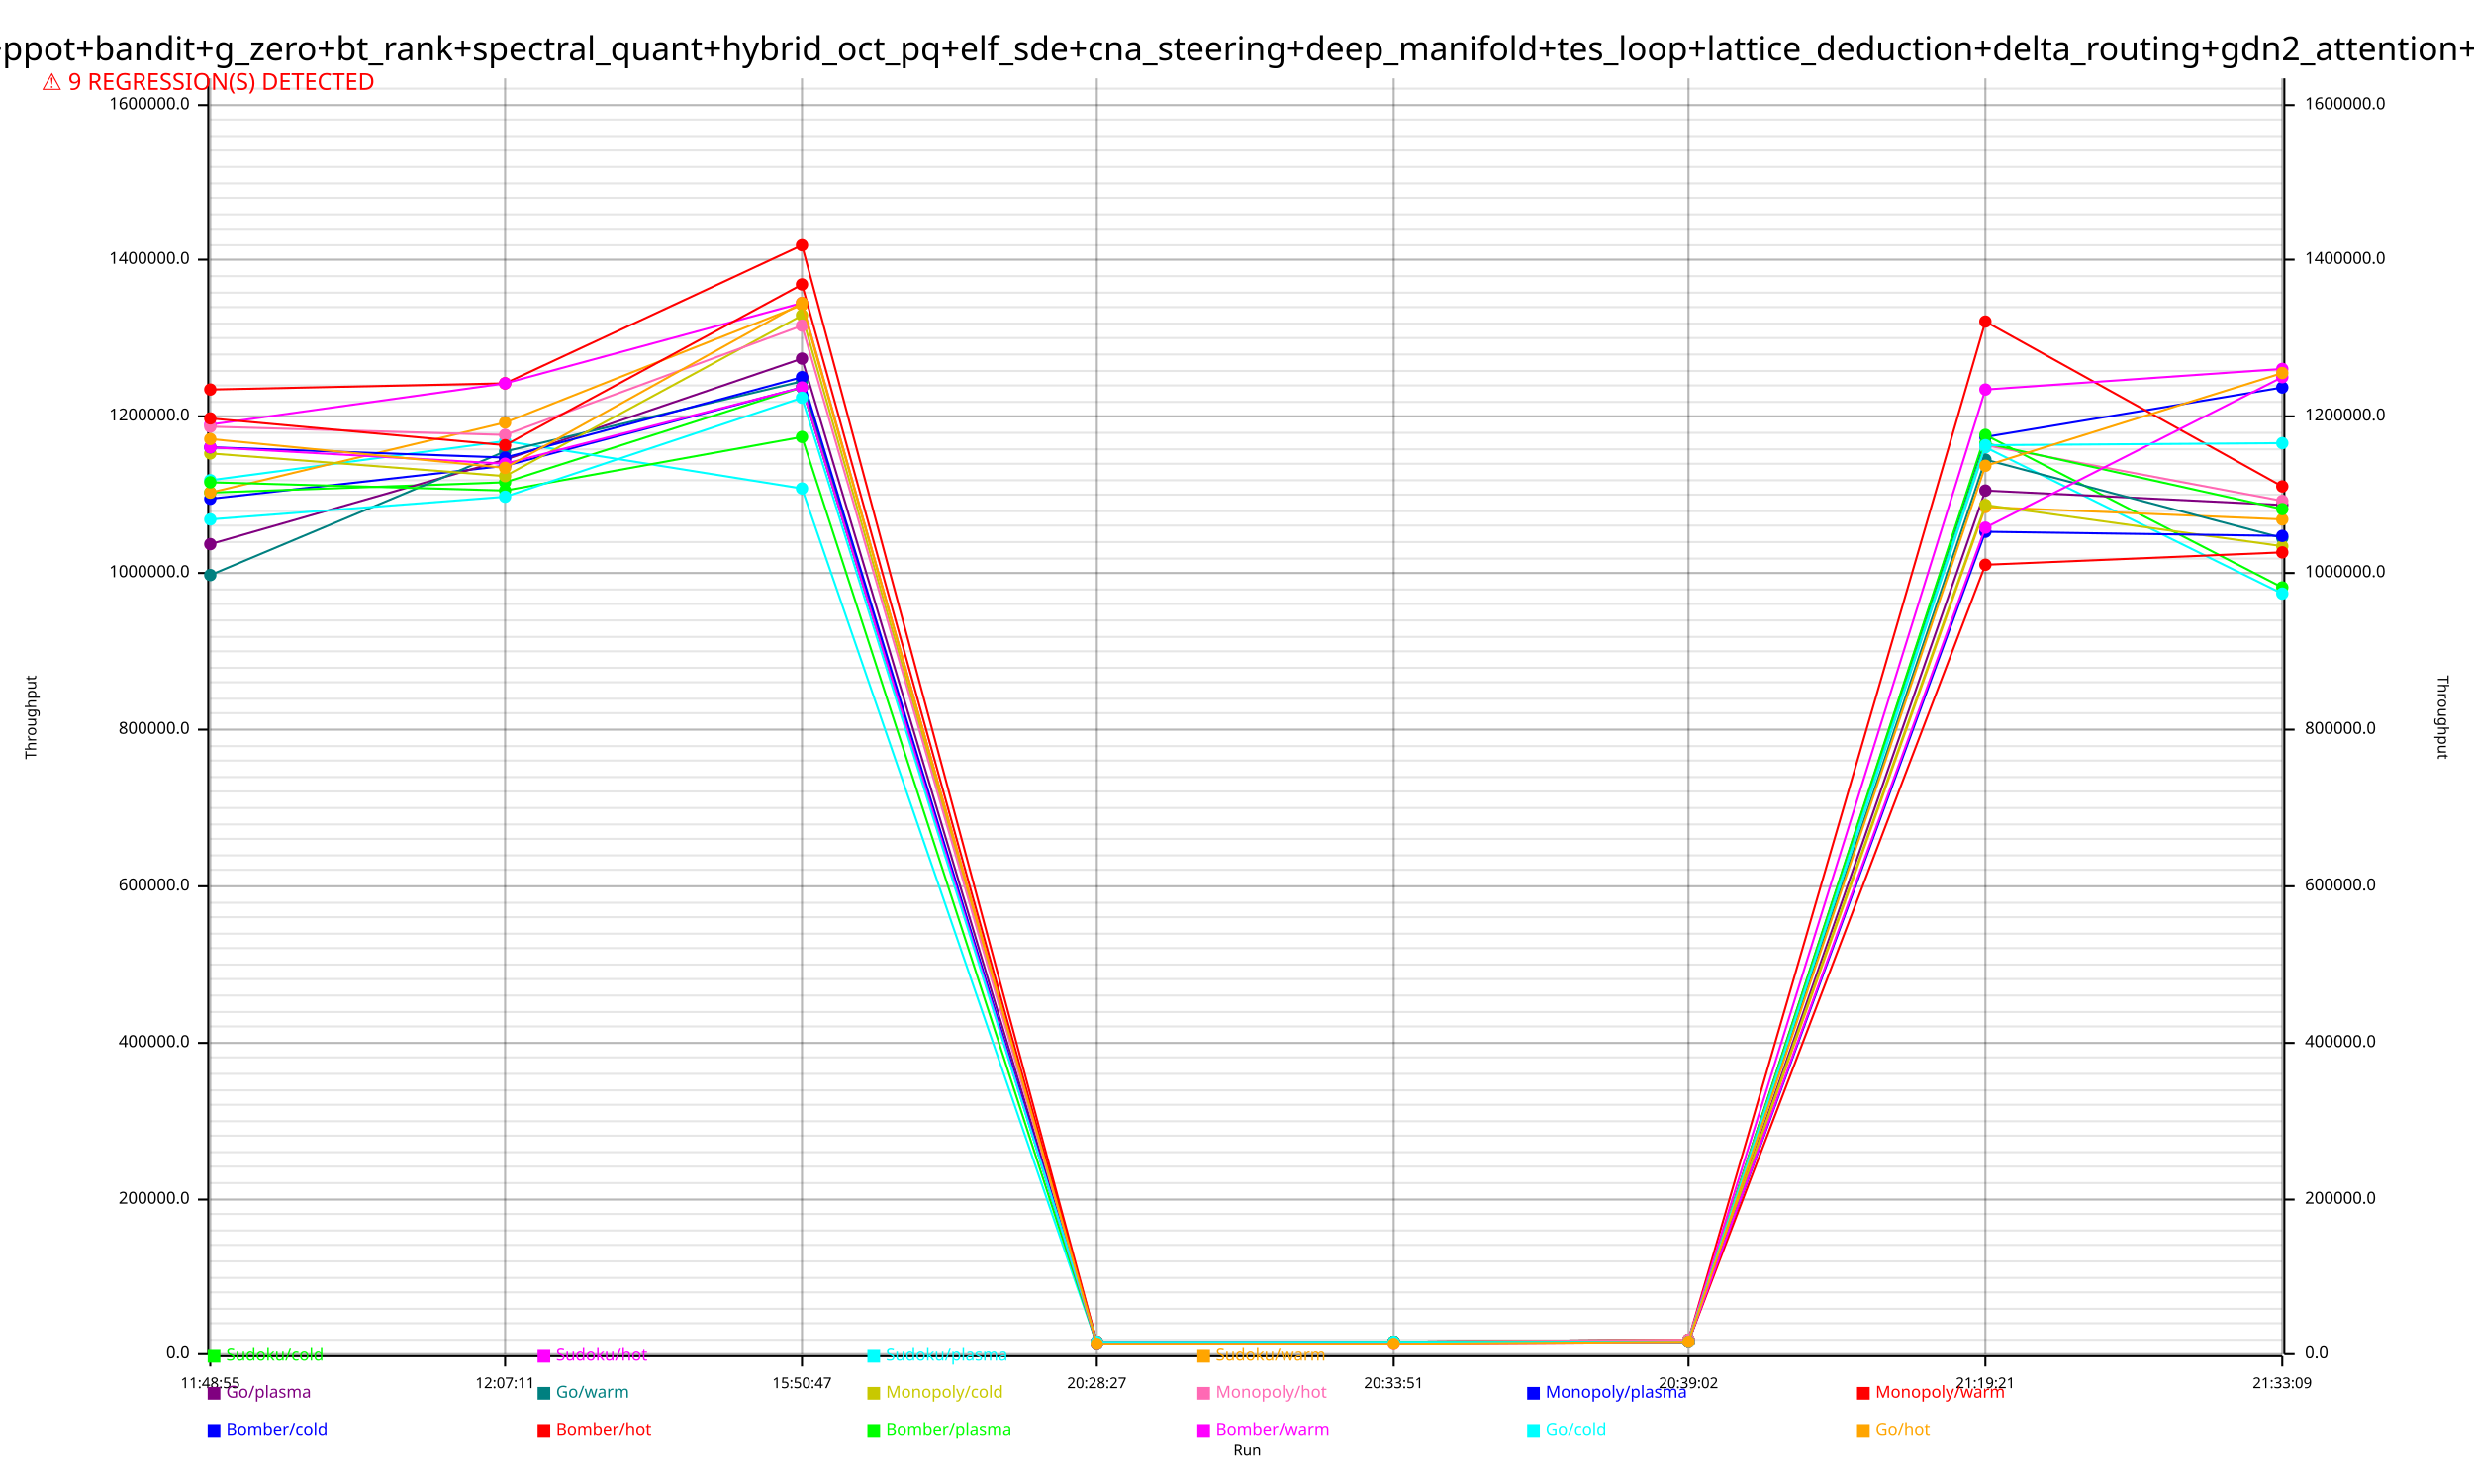
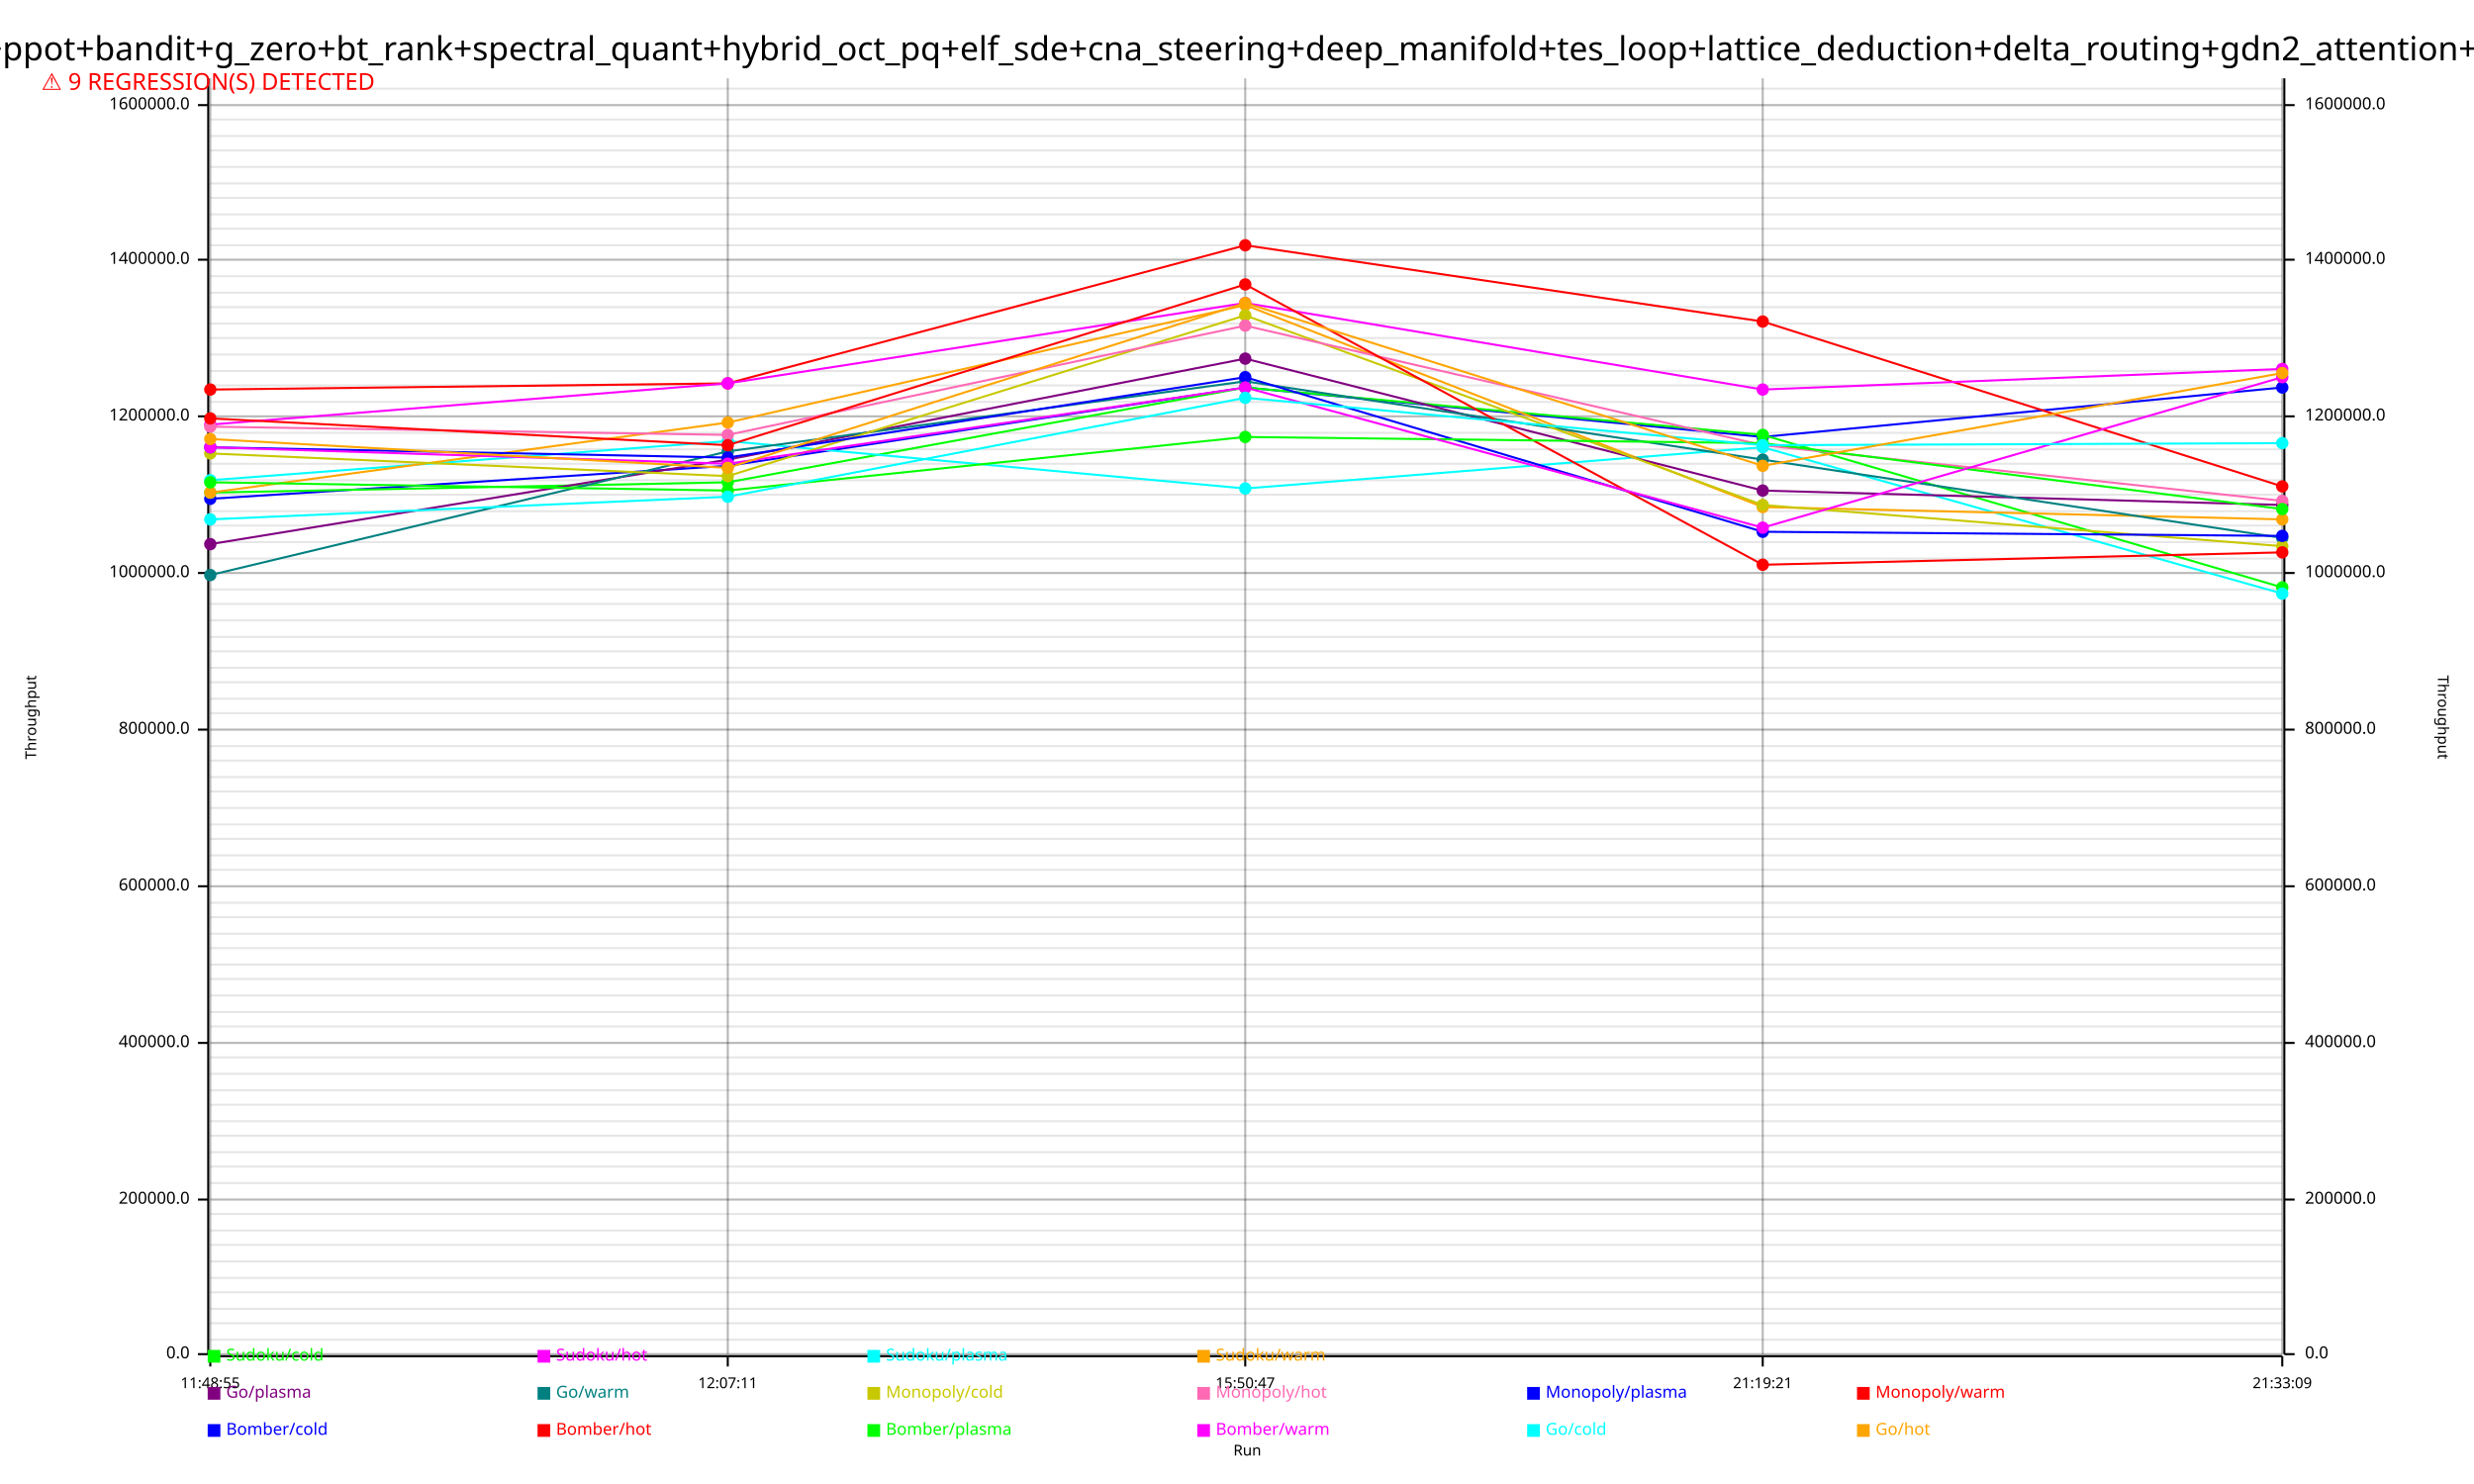
<svg xmlns="http://www.w3.org/2000/svg" width="1200" height="720" viewBox="0 0 1200 720">
  <rect x="0" y="0" width="1200" height="720" opacity="1" fill="#FFFFFF" stroke="none" />
  <text x="600" y="17" dy="0.76em" text-anchor="middle" font-family="sans-serif" font-size="16.129" opacity="1" fill="#000000">
e2e_game — Time Series [sparse_mlp+domain_latent+ppot+bandit+g_zero+bt_rank+spectral_quant+hybrid_oct_pq+elf_sde+cna_steering+deep_manifold+tes_loop+lattice_deduction+delta_routing+gdn2_attention+dash_attn+dreamer+lt2_looped+plasma_path+tf_loop]
</text>
  <line opacity="0.1" stroke="#000000" stroke-width="1" x1="102" y1="657" x2="102" y2="38" />
-   <line opacity="0.1" stroke="#000000" stroke-width="1" x1="245" y1="657" x2="245" y2="38" />
-   <line opacity="0.1" stroke="#000000" stroke-width="1" x1="389" y1="657" x2="389" y2="38" />
-   <line opacity="0.1" stroke="#000000" stroke-width="1" x1="532" y1="657" x2="532" y2="38" />
-   <line opacity="0.1" stroke="#000000" stroke-width="1" x1="676" y1="657" x2="676" y2="38" />
-   <line opacity="0.1" stroke="#000000" stroke-width="1" x1="819" y1="657" x2="819" y2="38" />
-   <line opacity="0.1" stroke="#000000" stroke-width="1" x1="963" y1="657" x2="963" y2="38" />
+   <line opacity="0.1" stroke="#000000" stroke-width="1" x1="353" y1="657" x2="353" y2="38" />
+   <line opacity="0.1" stroke="#000000" stroke-width="1" x1="604" y1="657" x2="604" y2="38" />
+   <line opacity="0.1" stroke="#000000" stroke-width="1" x1="855" y1="657" x2="855" y2="38" />
  <line opacity="0.1" stroke="#000000" stroke-width="1" x1="1107" y1="657" x2="1107" y2="38" />
  <line opacity="0.1" stroke="#000000" stroke-width="1" x1="102" y1="657" x2="1107" y2="657" />
  <line opacity="0.1" stroke="#000000" stroke-width="1" x1="102" y1="650" x2="1107" y2="650" />
  <line opacity="0.1" stroke="#000000" stroke-width="1" x1="102" y1="642" x2="1107" y2="642" />
  <line opacity="0.1" stroke="#000000" stroke-width="1" x1="102" y1="635" x2="1107" y2="635" />
  <line opacity="0.1" stroke="#000000" stroke-width="1" x1="102" y1="627" x2="1107" y2="627" />
  <line opacity="0.1" stroke="#000000" stroke-width="1" x1="102" y1="620" x2="1107" y2="620" />
  <line opacity="0.1" stroke="#000000" stroke-width="1" x1="102" y1="612" x2="1107" y2="612" />
  <line opacity="0.1" stroke="#000000" stroke-width="1" x1="102" y1="604" x2="1107" y2="604" />
  <line opacity="0.1" stroke="#000000" stroke-width="1" x1="102" y1="597" x2="1107" y2="597" />
  <line opacity="0.1" stroke="#000000" stroke-width="1" x1="102" y1="589" x2="1107" y2="589" />
  <line opacity="0.1" stroke="#000000" stroke-width="1" x1="102" y1="582" x2="1107" y2="582" />
  <line opacity="0.1" stroke="#000000" stroke-width="1" x1="102" y1="574" x2="1107" y2="574" />
  <line opacity="0.1" stroke="#000000" stroke-width="1" x1="102" y1="566" x2="1107" y2="566" />
  <line opacity="0.1" stroke="#000000" stroke-width="1" x1="102" y1="559" x2="1107" y2="559" />
  <line opacity="0.1" stroke="#000000" stroke-width="1" x1="102" y1="551" x2="1107" y2="551" />
  <line opacity="0.1" stroke="#000000" stroke-width="1" x1="102" y1="544" x2="1107" y2="544" />
  <line opacity="0.1" stroke="#000000" stroke-width="1" x1="102" y1="536" x2="1107" y2="536" />
  <line opacity="0.1" stroke="#000000" stroke-width="1" x1="102" y1="529" x2="1107" y2="529" />
  <line opacity="0.1" stroke="#000000" stroke-width="1" x1="102" y1="521" x2="1107" y2="521" />
  <line opacity="0.1" stroke="#000000" stroke-width="1" x1="102" y1="513" x2="1107" y2="513" />
  <line opacity="0.1" stroke="#000000" stroke-width="1" x1="102" y1="506" x2="1107" y2="506" />
  <line opacity="0.1" stroke="#000000" stroke-width="1" x1="102" y1="498" x2="1107" y2="498" />
  <line opacity="0.1" stroke="#000000" stroke-width="1" x1="102" y1="491" x2="1107" y2="491" />
  <line opacity="0.1" stroke="#000000" stroke-width="1" x1="102" y1="483" x2="1107" y2="483" />
  <line opacity="0.1" stroke="#000000" stroke-width="1" x1="102" y1="475" x2="1107" y2="475" />
  <line opacity="0.1" stroke="#000000" stroke-width="1" x1="102" y1="468" x2="1107" y2="468" />
  <line opacity="0.1" stroke="#000000" stroke-width="1" x1="102" y1="460" x2="1107" y2="460" />
  <line opacity="0.1" stroke="#000000" stroke-width="1" x1="102" y1="453" x2="1107" y2="453" />
  <line opacity="0.1" stroke="#000000" stroke-width="1" x1="102" y1="445" x2="1107" y2="445" />
  <line opacity="0.1" stroke="#000000" stroke-width="1" x1="102" y1="438" x2="1107" y2="438" />
  <line opacity="0.1" stroke="#000000" stroke-width="1" x1="102" y1="430" x2="1107" y2="430" />
  <line opacity="0.1" stroke="#000000" stroke-width="1" x1="102" y1="422" x2="1107" y2="422" />
  <line opacity="0.1" stroke="#000000" stroke-width="1" x1="102" y1="415" x2="1107" y2="415" />
  <line opacity="0.1" stroke="#000000" stroke-width="1" x1="102" y1="407" x2="1107" y2="407" />
  <line opacity="0.1" stroke="#000000" stroke-width="1" x1="102" y1="400" x2="1107" y2="400" />
  <line opacity="0.1" stroke="#000000" stroke-width="1" x1="102" y1="392" x2="1107" y2="392" />
  <line opacity="0.1" stroke="#000000" stroke-width="1" x1="102" y1="384" x2="1107" y2="384" />
  <line opacity="0.1" stroke="#000000" stroke-width="1" x1="102" y1="377" x2="1107" y2="377" />
  <line opacity="0.1" stroke="#000000" stroke-width="1" x1="102" y1="369" x2="1107" y2="369" />
  <line opacity="0.1" stroke="#000000" stroke-width="1" x1="102" y1="362" x2="1107" y2="362" />
  <line opacity="0.1" stroke="#000000" stroke-width="1" x1="102" y1="354" x2="1107" y2="354" />
  <line opacity="0.1" stroke="#000000" stroke-width="1" x1="102" y1="346" x2="1107" y2="346" />
  <line opacity="0.1" stroke="#000000" stroke-width="1" x1="102" y1="339" x2="1107" y2="339" />
  <line opacity="0.1" stroke="#000000" stroke-width="1" x1="102" y1="331" x2="1107" y2="331" />
  <line opacity="0.1" stroke="#000000" stroke-width="1" x1="102" y1="324" x2="1107" y2="324" />
  <line opacity="0.1" stroke="#000000" stroke-width="1" x1="102" y1="316" x2="1107" y2="316" />
  <line opacity="0.1" stroke="#000000" stroke-width="1" x1="102" y1="309" x2="1107" y2="309" />
  <line opacity="0.1" stroke="#000000" stroke-width="1" x1="102" y1="301" x2="1107" y2="301" />
  <line opacity="0.1" stroke="#000000" stroke-width="1" x1="102" y1="293" x2="1107" y2="293" />
  <line opacity="0.1" stroke="#000000" stroke-width="1" x1="102" y1="286" x2="1107" y2="286" />
  <line opacity="0.1" stroke="#000000" stroke-width="1" x1="102" y1="278" x2="1107" y2="278" />
  <line opacity="0.1" stroke="#000000" stroke-width="1" x1="102" y1="271" x2="1107" y2="271" />
  <line opacity="0.1" stroke="#000000" stroke-width="1" x1="102" y1="263" x2="1107" y2="263" />
  <line opacity="0.1" stroke="#000000" stroke-width="1" x1="102" y1="255" x2="1107" y2="255" />
  <line opacity="0.1" stroke="#000000" stroke-width="1" x1="102" y1="248" x2="1107" y2="248" />
  <line opacity="0.1" stroke="#000000" stroke-width="1" x1="102" y1="240" x2="1107" y2="240" />
  <line opacity="0.1" stroke="#000000" stroke-width="1" x1="102" y1="233" x2="1107" y2="233" />
  <line opacity="0.1" stroke="#000000" stroke-width="1" x1="102" y1="225" x2="1107" y2="225" />
  <line opacity="0.1" stroke="#000000" stroke-width="1" x1="102" y1="218" x2="1107" y2="218" />
  <line opacity="0.1" stroke="#000000" stroke-width="1" x1="102" y1="210" x2="1107" y2="210" />
  <line opacity="0.1" stroke="#000000" stroke-width="1" x1="102" y1="202" x2="1107" y2="202" />
  <line opacity="0.1" stroke="#000000" stroke-width="1" x1="102" y1="195" x2="1107" y2="195" />
  <line opacity="0.1" stroke="#000000" stroke-width="1" x1="102" y1="187" x2="1107" y2="187" />
  <line opacity="0.1" stroke="#000000" stroke-width="1" x1="102" y1="180" x2="1107" y2="180" />
  <line opacity="0.1" stroke="#000000" stroke-width="1" x1="102" y1="172" x2="1107" y2="172" />
  <line opacity="0.1" stroke="#000000" stroke-width="1" x1="102" y1="164" x2="1107" y2="164" />
  <line opacity="0.1" stroke="#000000" stroke-width="1" x1="102" y1="157" x2="1107" y2="157" />
  <line opacity="0.1" stroke="#000000" stroke-width="1" x1="102" y1="149" x2="1107" y2="149" />
  <line opacity="0.1" stroke="#000000" stroke-width="1" x1="102" y1="142" x2="1107" y2="142" />
  <line opacity="0.1" stroke="#000000" stroke-width="1" x1="102" y1="134" x2="1107" y2="134" />
  <line opacity="0.1" stroke="#000000" stroke-width="1" x1="102" y1="126" x2="1107" y2="126" />
  <line opacity="0.1" stroke="#000000" stroke-width="1" x1="102" y1="119" x2="1107" y2="119" />
  <line opacity="0.1" stroke="#000000" stroke-width="1" x1="102" y1="111" x2="1107" y2="111" />
  <line opacity="0.1" stroke="#000000" stroke-width="1" x1="102" y1="104" x2="1107" y2="104" />
  <line opacity="0.1" stroke="#000000" stroke-width="1" x1="102" y1="96" x2="1107" y2="96" />
  <line opacity="0.1" stroke="#000000" stroke-width="1" x1="102" y1="89" x2="1107" y2="89" />
  <line opacity="0.1" stroke="#000000" stroke-width="1" x1="102" y1="81" x2="1107" y2="81" />
  <line opacity="0.1" stroke="#000000" stroke-width="1" x1="102" y1="73" x2="1107" y2="73" />
  <line opacity="0.1" stroke="#000000" stroke-width="1" x1="102" y1="66" x2="1107" y2="66" />
  <line opacity="0.1" stroke="#000000" stroke-width="1" x1="102" y1="58" x2="1107" y2="58" />
  <line opacity="0.1" stroke="#000000" stroke-width="1" x1="102" y1="51" x2="1107" y2="51" />
  <line opacity="0.1" stroke="#000000" stroke-width="1" x1="102" y1="43" x2="1107" y2="43" />
  <text x="12" y="348" dy="0.76em" text-anchor="middle" font-family="sans-serif" font-size="7.258" opacity="1" fill="#000000" transform="rotate(270, 12, 348)">
Throughput
</text>
  <text x="605" y="708" dy="-0.5ex" text-anchor="middle" font-family="sans-serif" font-size="7.258" opacity="1" fill="#000000">
Run
</text>
  <text x="1188" y="348" dy="0.76em" text-anchor="middle" font-family="sans-serif" font-size="7.258" opacity="1" fill="#000000" transform="rotate(90, 1188, 348)">
Throughput
</text>
  <line opacity="0.2" stroke="#000000" stroke-width="1" x1="102" y1="657" x2="102" y2="38" />
-   <line opacity="0.2" stroke="#000000" stroke-width="1" x1="245" y1="657" x2="245" y2="38" />
-   <line opacity="0.2" stroke="#000000" stroke-width="1" x1="389" y1="657" x2="389" y2="38" />
-   <line opacity="0.2" stroke="#000000" stroke-width="1" x1="532" y1="657" x2="532" y2="38" />
-   <line opacity="0.2" stroke="#000000" stroke-width="1" x1="676" y1="657" x2="676" y2="38" />
-   <line opacity="0.2" stroke="#000000" stroke-width="1" x1="819" y1="657" x2="819" y2="38" />
-   <line opacity="0.2" stroke="#000000" stroke-width="1" x1="963" y1="657" x2="963" y2="38" />
+   <line opacity="0.2" stroke="#000000" stroke-width="1" x1="353" y1="657" x2="353" y2="38" />
+   <line opacity="0.2" stroke="#000000" stroke-width="1" x1="604" y1="657" x2="604" y2="38" />
+   <line opacity="0.2" stroke="#000000" stroke-width="1" x1="855" y1="657" x2="855" y2="38" />
  <line opacity="0.2" stroke="#000000" stroke-width="1" x1="1107" y1="657" x2="1107" y2="38" />
  <line opacity="0.2" stroke="#000000" stroke-width="1" x1="102" y1="657" x2="1107" y2="657" />
  <line opacity="0.2" stroke="#000000" stroke-width="1" x1="102" y1="582" x2="1107" y2="582" />
  <line opacity="0.2" stroke="#000000" stroke-width="1" x1="102" y1="506" x2="1107" y2="506" />
  <line opacity="0.2" stroke="#000000" stroke-width="1" x1="102" y1="430" x2="1107" y2="430" />
  <line opacity="0.2" stroke="#000000" stroke-width="1" x1="102" y1="354" x2="1107" y2="354" />
  <line opacity="0.2" stroke="#000000" stroke-width="1" x1="102" y1="278" x2="1107" y2="278" />
  <line opacity="0.2" stroke="#000000" stroke-width="1" x1="102" y1="202" x2="1107" y2="202" />
  <line opacity="0.2" stroke="#000000" stroke-width="1" x1="102" y1="126" x2="1107" y2="126" />
  <line opacity="0.2" stroke="#000000" stroke-width="1" x1="102" y1="51" x2="1107" y2="51" />
  <polyline fill="none" opacity="1" stroke="#000000" stroke-width="1" points="101,38 101,657 " />
  <text x="92" y="657" dy="0.5ex" text-anchor="end" font-family="sans-serif" font-size="8.065" opacity="1" fill="#000000">
0.0
</text>
  <polyline fill="none" opacity="1" stroke="#000000" stroke-width="1" points="96,657 101,657 " />
  <text x="92" y="582" dy="0.5ex" text-anchor="end" font-family="sans-serif" font-size="8.065" opacity="1" fill="#000000">
200000.0
</text>
  <polyline fill="none" opacity="1" stroke="#000000" stroke-width="1" points="96,582 101,582 " />
  <text x="92" y="506" dy="0.5ex" text-anchor="end" font-family="sans-serif" font-size="8.065" opacity="1" fill="#000000">
400000.0
</text>
  <polyline fill="none" opacity="1" stroke="#000000" stroke-width="1" points="96,506 101,506 " />
  <text x="92" y="430" dy="0.5ex" text-anchor="end" font-family="sans-serif" font-size="8.065" opacity="1" fill="#000000">
600000.0
</text>
  <polyline fill="none" opacity="1" stroke="#000000" stroke-width="1" points="96,430 101,430 " />
  <text x="92" y="354" dy="0.5ex" text-anchor="end" font-family="sans-serif" font-size="8.065" opacity="1" fill="#000000">
800000.0
</text>
  <polyline fill="none" opacity="1" stroke="#000000" stroke-width="1" points="96,354 101,354 " />
  <text x="92" y="278" dy="0.5ex" text-anchor="end" font-family="sans-serif" font-size="8.065" opacity="1" fill="#000000">
1000000.0
</text>
  <polyline fill="none" opacity="1" stroke="#000000" stroke-width="1" points="96,278 101,278 " />
  <text x="92" y="202" dy="0.5ex" text-anchor="end" font-family="sans-serif" font-size="8.065" opacity="1" fill="#000000">
1200000.0
</text>
  <polyline fill="none" opacity="1" stroke="#000000" stroke-width="1" points="96,202 101,202 " />
  <text x="92" y="126" dy="0.5ex" text-anchor="end" font-family="sans-serif" font-size="8.065" opacity="1" fill="#000000">
1400000.0
</text>
  <polyline fill="none" opacity="1" stroke="#000000" stroke-width="1" points="96,126 101,126 " />
  <text x="92" y="51" dy="0.5ex" text-anchor="end" font-family="sans-serif" font-size="8.065" opacity="1" fill="#000000">
1600000.0
</text>
  <polyline fill="none" opacity="1" stroke="#000000" stroke-width="1" points="96,51 101,51 " />
  <polyline fill="none" opacity="1" stroke="#000000" stroke-width="1" points="102,658 1107,658 " />
  <text x="102" y="668" dy="0.76em" text-anchor="middle" font-family="sans-serif" font-size="7.258" opacity="1" fill="#000000">
11:48:55
</text>
  <polyline fill="none" opacity="1" stroke="#000000" stroke-width="1" points="102,658 102,663 " />
-   <text x="245" y="668" dy="0.76em" text-anchor="middle" font-family="sans-serif" font-size="7.258" opacity="1" fill="#000000">
+   <text x="353" y="668" dy="0.76em" text-anchor="middle" font-family="sans-serif" font-size="7.258" opacity="1" fill="#000000">
12:07:11
</text>
-   <polyline fill="none" opacity="1" stroke="#000000" stroke-width="1" points="245,658 245,663 " />
-   <text x="389" y="668" dy="0.76em" text-anchor="middle" font-family="sans-serif" font-size="7.258" opacity="1" fill="#000000">
+   <polyline fill="none" opacity="1" stroke="#000000" stroke-width="1" points="353,658 353,663 " />
+   <text x="604" y="668" dy="0.76em" text-anchor="middle" font-family="sans-serif" font-size="7.258" opacity="1" fill="#000000">
15:50:47
</text>
-   <polyline fill="none" opacity="1" stroke="#000000" stroke-width="1" points="389,658 389,663 " />
-   <text x="532" y="668" dy="0.76em" text-anchor="middle" font-family="sans-serif" font-size="7.258" opacity="1" fill="#000000">
- 20:28:27
- </text>
-   <polyline fill="none" opacity="1" stroke="#000000" stroke-width="1" points="532,658 532,663 " />
-   <text x="676" y="668" dy="0.76em" text-anchor="middle" font-family="sans-serif" font-size="7.258" opacity="1" fill="#000000">
- 20:33:51
- </text>
-   <polyline fill="none" opacity="1" stroke="#000000" stroke-width="1" points="676,658 676,663 " />
-   <text x="819" y="668" dy="0.76em" text-anchor="middle" font-family="sans-serif" font-size="7.258" opacity="1" fill="#000000">
- 20:39:02
- </text>
-   <polyline fill="none" opacity="1" stroke="#000000" stroke-width="1" points="819,658 819,663 " />
-   <text x="963" y="668" dy="0.76em" text-anchor="middle" font-family="sans-serif" font-size="7.258" opacity="1" fill="#000000">
+   <polyline fill="none" opacity="1" stroke="#000000" stroke-width="1" points="604,658 604,663 " />
+   <text x="855" y="668" dy="0.76em" text-anchor="middle" font-family="sans-serif" font-size="7.258" opacity="1" fill="#000000">
21:19:21
</text>
-   <polyline fill="none" opacity="1" stroke="#000000" stroke-width="1" points="963,658 963,663 " />
+   <polyline fill="none" opacity="1" stroke="#000000" stroke-width="1" points="855,658 855,663 " />
  <text x="1107" y="668" dy="0.76em" text-anchor="middle" font-family="sans-serif" font-size="7.258" opacity="1" fill="#000000">
21:33:09
</text>
  <polyline fill="none" opacity="1" stroke="#000000" stroke-width="1" points="1107,658 1107,663 " />
  <polyline fill="none" opacity="1" stroke="#000000" stroke-width="1" points="1108,38 1108,657 " />
  <text x="1118" y="657" dy="0.5ex" text-anchor="start" font-family="sans-serif" font-size="8.065" opacity="1" fill="#000000">
0.0
</text>
  <polyline fill="none" opacity="1" stroke="#000000" stroke-width="1" points="1108,657 1113,657 " />
  <text x="1118" y="582" dy="0.5ex" text-anchor="start" font-family="sans-serif" font-size="8.065" opacity="1" fill="#000000">
200000.0
</text>
  <polyline fill="none" opacity="1" stroke="#000000" stroke-width="1" points="1108,582 1113,582 " />
  <text x="1118" y="506" dy="0.5ex" text-anchor="start" font-family="sans-serif" font-size="8.065" opacity="1" fill="#000000">
400000.0
</text>
  <polyline fill="none" opacity="1" stroke="#000000" stroke-width="1" points="1108,506 1113,506 " />
  <text x="1118" y="430" dy="0.5ex" text-anchor="start" font-family="sans-serif" font-size="8.065" opacity="1" fill="#000000">
600000.0
</text>
  <polyline fill="none" opacity="1" stroke="#000000" stroke-width="1" points="1108,430 1113,430 " />
  <text x="1118" y="354" dy="0.5ex" text-anchor="start" font-family="sans-serif" font-size="8.065" opacity="1" fill="#000000">
800000.0
</text>
  <polyline fill="none" opacity="1" stroke="#000000" stroke-width="1" points="1108,354 1113,354 " />
  <text x="1118" y="278" dy="0.5ex" text-anchor="start" font-family="sans-serif" font-size="8.065" opacity="1" fill="#000000">
1000000.0
</text>
  <polyline fill="none" opacity="1" stroke="#000000" stroke-width="1" points="1108,278 1113,278 " />
  <text x="1118" y="202" dy="0.5ex" text-anchor="start" font-family="sans-serif" font-size="8.065" opacity="1" fill="#000000">
1200000.0
</text>
  <polyline fill="none" opacity="1" stroke="#000000" stroke-width="1" points="1108,202 1113,202 " />
  <text x="1118" y="126" dy="0.5ex" text-anchor="start" font-family="sans-serif" font-size="8.065" opacity="1" fill="#000000">
1400000.0
</text>
  <polyline fill="none" opacity="1" stroke="#000000" stroke-width="1" points="1108,126 1113,126 " />
  <text x="1118" y="51" dy="0.5ex" text-anchor="start" font-family="sans-serif" font-size="8.065" opacity="1" fill="#000000">
1600000.0
</text>
  <polyline fill="none" opacity="1" stroke="#000000" stroke-width="1" points="1108,51 1113,51 " />
-   <polyline fill="none" opacity="1" stroke="#0000FF" stroke-width="1" points="102,242 245,226 389,188 532,652 676,651 819,650 963,212 1107,188 " />
+   <polyline fill="none" opacity="1" stroke="#0000FF" stroke-width="1" points="102,242 353,226 604,188 855,212 1107,188 " />
  <circle cx="102" cy="242" r="3" opacity="1" fill="#0000FF" stroke="none" stroke-width="1" />
-   <circle cx="245" cy="226" r="3" opacity="1" fill="#0000FF" stroke="none" stroke-width="1" />
-   <circle cx="389" cy="188" r="3" opacity="1" fill="#0000FF" stroke="none" stroke-width="1" />
-   <circle cx="532" cy="652" r="3" opacity="1" fill="#0000FF" stroke="none" stroke-width="1" />
-   <circle cx="676" cy="651" r="3" opacity="1" fill="#0000FF" stroke="none" stroke-width="1" />
-   <circle cx="819" cy="650" r="3" opacity="1" fill="#0000FF" stroke="none" stroke-width="1" />
-   <circle cx="963" cy="212" r="3" opacity="1" fill="#0000FF" stroke="none" stroke-width="1" />
+   <circle cx="353" cy="226" r="3" opacity="1" fill="#0000FF" stroke="none" stroke-width="1" />
+   <circle cx="604" cy="188" r="3" opacity="1" fill="#0000FF" stroke="none" stroke-width="1" />
+   <circle cx="855" cy="212" r="3" opacity="1" fill="#0000FF" stroke="none" stroke-width="1" />
  <circle cx="1107" cy="188" r="3" opacity="1" fill="#0000FF" stroke="none" stroke-width="1" />
  <text x="100" y="690" dy="0.76em" text-anchor="start" font-family="sans-serif" font-size="8.065" opacity="1" fill="#0000FF">
■ Bomber/cold
</text>
-   <polyline fill="none" opacity="1" stroke="#FF0000" stroke-width="1" points="102,189 245,186 389,119 532,651 676,651 819,650 963,156 1107,236 " />
+   <polyline fill="none" opacity="1" stroke="#FF0000" stroke-width="1" points="102,189 353,186 604,119 855,156 1107,236 " />
  <circle cx="102" cy="189" r="3" opacity="1" fill="#FF0000" stroke="none" stroke-width="1" />
-   <circle cx="245" cy="186" r="3" opacity="1" fill="#FF0000" stroke="none" stroke-width="1" />
-   <circle cx="389" cy="119" r="3" opacity="1" fill="#FF0000" stroke="none" stroke-width="1" />
-   <circle cx="532" cy="651" r="3" opacity="1" fill="#FF0000" stroke="none" stroke-width="1" />
-   <circle cx="676" cy="651" r="3" opacity="1" fill="#FF0000" stroke="none" stroke-width="1" />
-   <circle cx="819" cy="650" r="3" opacity="1" fill="#FF0000" stroke="none" stroke-width="1" />
-   <circle cx="963" cy="156" r="3" opacity="1" fill="#FF0000" stroke="none" stroke-width="1" />
+   <circle cx="353" cy="186" r="3" opacity="1" fill="#FF0000" stroke="none" stroke-width="1" />
+   <circle cx="604" cy="119" r="3" opacity="1" fill="#FF0000" stroke="none" stroke-width="1" />
+   <circle cx="855" cy="156" r="3" opacity="1" fill="#FF0000" stroke="none" stroke-width="1" />
  <circle cx="1107" cy="236" r="3" opacity="1" fill="#FF0000" stroke="none" stroke-width="1" />
  <text x="260" y="690" dy="0.76em" text-anchor="start" font-family="sans-serif" font-size="8.065" opacity="1" fill="#FF0000">
■ Bomber/hot
</text>
-   <polyline fill="none" opacity="1" stroke="#00FF00" stroke-width="1" points="102,239 245,234 389,188 532,651 676,651 819,650 963,211 1107,285 " />
+   <polyline fill="none" opacity="1" stroke="#00FF00" stroke-width="1" points="102,239 353,234 604,188 855,211 1107,285 " />
  <circle cx="102" cy="239" r="3" opacity="1" fill="#00FF00" stroke="none" stroke-width="1" />
-   <circle cx="245" cy="234" r="3" opacity="1" fill="#00FF00" stroke="none" stroke-width="1" />
-   <circle cx="389" cy="188" r="3" opacity="1" fill="#00FF00" stroke="none" stroke-width="1" />
-   <circle cx="532" cy="651" r="3" opacity="1" fill="#00FF00" stroke="none" stroke-width="1" />
-   <circle cx="676" cy="651" r="3" opacity="1" fill="#00FF00" stroke="none" stroke-width="1" />
-   <circle cx="819" cy="650" r="3" opacity="1" fill="#00FF00" stroke="none" stroke-width="1" />
-   <circle cx="963" cy="211" r="3" opacity="1" fill="#00FF00" stroke="none" stroke-width="1" />
+   <circle cx="353" cy="234" r="3" opacity="1" fill="#00FF00" stroke="none" stroke-width="1" />
+   <circle cx="604" cy="188" r="3" opacity="1" fill="#00FF00" stroke="none" stroke-width="1" />
+   <circle cx="855" cy="211" r="3" opacity="1" fill="#00FF00" stroke="none" stroke-width="1" />
  <circle cx="1107" cy="285" r="3" opacity="1" fill="#00FF00" stroke="none" stroke-width="1" />
  <text x="420" y="690" dy="0.76em" text-anchor="start" font-family="sans-serif" font-size="8.065" opacity="1" fill="#00FF00">
■ Bomber/plasma
</text>
-   <polyline fill="none" opacity="1" stroke="#FF00FF" stroke-width="1" points="102,206 245,186 389,147 532,652 676,651 819,650 963,189 1107,179 " />
+   <polyline fill="none" opacity="1" stroke="#FF00FF" stroke-width="1" points="102,206 353,186 604,147 855,189 1107,179 " />
  <circle cx="102" cy="206" r="3" opacity="1" fill="#FF00FF" stroke="none" stroke-width="1" />
-   <circle cx="245" cy="186" r="3" opacity="1" fill="#FF00FF" stroke="none" stroke-width="1" />
-   <circle cx="389" cy="147" r="3" opacity="1" fill="#FF00FF" stroke="none" stroke-width="1" />
-   <circle cx="532" cy="652" r="3" opacity="1" fill="#FF00FF" stroke="none" stroke-width="1" />
-   <circle cx="676" cy="651" r="3" opacity="1" fill="#FF00FF" stroke="none" stroke-width="1" />
-   <circle cx="819" cy="650" r="3" opacity="1" fill="#FF00FF" stroke="none" stroke-width="1" />
-   <circle cx="963" cy="189" r="3" opacity="1" fill="#FF00FF" stroke="none" stroke-width="1" />
+   <circle cx="353" cy="186" r="3" opacity="1" fill="#FF00FF" stroke="none" stroke-width="1" />
+   <circle cx="604" cy="147" r="3" opacity="1" fill="#FF00FF" stroke="none" stroke-width="1" />
+   <circle cx="855" cy="189" r="3" opacity="1" fill="#FF00FF" stroke="none" stroke-width="1" />
  <circle cx="1107" cy="179" r="3" opacity="1" fill="#FF00FF" stroke="none" stroke-width="1" />
  <text x="580" y="690" dy="0.76em" text-anchor="start" font-family="sans-serif" font-size="8.065" opacity="1" fill="#FF00FF">
■ Bomber/warm
</text>
-   <polyline fill="none" opacity="1" stroke="#00FFFF" stroke-width="1" points="102,233 245,214 389,237 532,652 676,651 819,651 963,217 1107,288 " />
+   <polyline fill="none" opacity="1" stroke="#00FFFF" stroke-width="1" points="102,233 353,214 604,237 855,217 1107,288 " />
  <circle cx="102" cy="233" r="3" opacity="1" fill="#00FFFF" stroke="none" stroke-width="1" />
-   <circle cx="245" cy="214" r="3" opacity="1" fill="#00FFFF" stroke="none" stroke-width="1" />
-   <circle cx="389" cy="237" r="3" opacity="1" fill="#00FFFF" stroke="none" stroke-width="1" />
-   <circle cx="532" cy="652" r="3" opacity="1" fill="#00FFFF" stroke="none" stroke-width="1" />
-   <circle cx="676" cy="651" r="3" opacity="1" fill="#00FFFF" stroke="none" stroke-width="1" />
-   <circle cx="819" cy="651" r="3" opacity="1" fill="#00FFFF" stroke="none" stroke-width="1" />
-   <circle cx="963" cy="217" r="3" opacity="1" fill="#00FFFF" stroke="none" stroke-width="1" />
+   <circle cx="353" cy="214" r="3" opacity="1" fill="#00FFFF" stroke="none" stroke-width="1" />
+   <circle cx="604" cy="237" r="3" opacity="1" fill="#00FFFF" stroke="none" stroke-width="1" />
+   <circle cx="855" cy="217" r="3" opacity="1" fill="#00FFFF" stroke="none" stroke-width="1" />
  <circle cx="1107" cy="288" r="3" opacity="1" fill="#00FFFF" stroke="none" stroke-width="1" />
  <text x="740" y="690" dy="0.76em" text-anchor="start" font-family="sans-serif" font-size="8.065" opacity="1" fill="#00FFFF">
■ Go/cold
</text>
-   <polyline fill="none" opacity="1" stroke="#FFA500" stroke-width="1" points="102,239 245,205 389,148 532,651 676,651 819,651 963,246 1107,252 " />
+   <polyline fill="none" opacity="1" stroke="#FFA500" stroke-width="1" points="102,239 353,205 604,148 855,246 1107,252 " />
  <circle cx="102" cy="239" r="3" opacity="1" fill="#FFA500" stroke="none" stroke-width="1" />
-   <circle cx="245" cy="205" r="3" opacity="1" fill="#FFA500" stroke="none" stroke-width="1" />
-   <circle cx="389" cy="148" r="3" opacity="1" fill="#FFA500" stroke="none" stroke-width="1" />
-   <circle cx="532" cy="651" r="3" opacity="1" fill="#FFA500" stroke="none" stroke-width="1" />
-   <circle cx="676" cy="651" r="3" opacity="1" fill="#FFA500" stroke="none" stroke-width="1" />
-   <circle cx="819" cy="651" r="3" opacity="1" fill="#FFA500" stroke="none" stroke-width="1" />
-   <circle cx="963" cy="246" r="3" opacity="1" fill="#FFA500" stroke="none" stroke-width="1" />
+   <circle cx="353" cy="205" r="3" opacity="1" fill="#FFA500" stroke="none" stroke-width="1" />
+   <circle cx="604" cy="148" r="3" opacity="1" fill="#FFA500" stroke="none" stroke-width="1" />
+   <circle cx="855" cy="246" r="3" opacity="1" fill="#FFA500" stroke="none" stroke-width="1" />
  <circle cx="1107" cy="252" r="3" opacity="1" fill="#FFA500" stroke="none" stroke-width="1" />
  <text x="900" y="690" dy="0.76em" text-anchor="start" font-family="sans-serif" font-size="8.065" opacity="1" fill="#FFA500">
■ Go/hot
</text>
-   <polyline fill="none" opacity="1" stroke="#800080" stroke-width="1" points="102,264 245,223 389,174 532,651 676,651 819,651 963,238 1107,245 " />
+   <polyline fill="none" opacity="1" stroke="#800080" stroke-width="1" points="102,264 353,223 604,174 855,238 1107,245 " />
  <circle cx="102" cy="264" r="3" opacity="1" fill="#800080" stroke="none" stroke-width="1" />
-   <circle cx="245" cy="223" r="3" opacity="1" fill="#800080" stroke="none" stroke-width="1" />
-   <circle cx="389" cy="174" r="3" opacity="1" fill="#800080" stroke="none" stroke-width="1" />
-   <circle cx="532" cy="651" r="3" opacity="1" fill="#800080" stroke="none" stroke-width="1" />
-   <circle cx="676" cy="651" r="3" opacity="1" fill="#800080" stroke="none" stroke-width="1" />
-   <circle cx="819" cy="651" r="3" opacity="1" fill="#800080" stroke="none" stroke-width="1" />
-   <circle cx="963" cy="238" r="3" opacity="1" fill="#800080" stroke="none" stroke-width="1" />
+   <circle cx="353" cy="223" r="3" opacity="1" fill="#800080" stroke="none" stroke-width="1" />
+   <circle cx="604" cy="174" r="3" opacity="1" fill="#800080" stroke="none" stroke-width="1" />
+   <circle cx="855" cy="238" r="3" opacity="1" fill="#800080" stroke="none" stroke-width="1" />
  <circle cx="1107" cy="245" r="3" opacity="1" fill="#800080" stroke="none" stroke-width="1" />
  <text x="100" y="672" dy="0.76em" text-anchor="start" font-family="sans-serif" font-size="8.065" opacity="1" fill="#800080">
■ Go/plasma
</text>
-   <polyline fill="none" opacity="1" stroke="#008080" stroke-width="1" points="102,279 245,219 389,185 532,652 676,651 819,651 963,223 1107,261 " />
+   <polyline fill="none" opacity="1" stroke="#008080" stroke-width="1" points="102,279 353,219 604,185 855,223 1107,261 " />
  <circle cx="102" cy="279" r="3" opacity="1" fill="#008080" stroke="none" stroke-width="1" />
-   <circle cx="245" cy="219" r="3" opacity="1" fill="#008080" stroke="none" stroke-width="1" />
-   <circle cx="389" cy="185" r="3" opacity="1" fill="#008080" stroke="none" stroke-width="1" />
-   <circle cx="532" cy="652" r="3" opacity="1" fill="#008080" stroke="none" stroke-width="1" />
-   <circle cx="676" cy="651" r="3" opacity="1" fill="#008080" stroke="none" stroke-width="1" />
-   <circle cx="819" cy="651" r="3" opacity="1" fill="#008080" stroke="none" stroke-width="1" />
-   <circle cx="963" cy="223" r="3" opacity="1" fill="#008080" stroke="none" stroke-width="1" />
+   <circle cx="353" cy="219" r="3" opacity="1" fill="#008080" stroke="none" stroke-width="1" />
+   <circle cx="604" cy="185" r="3" opacity="1" fill="#008080" stroke="none" stroke-width="1" />
+   <circle cx="855" cy="223" r="3" opacity="1" fill="#008080" stroke="none" stroke-width="1" />
  <circle cx="1107" cy="261" r="3" opacity="1" fill="#008080" stroke="none" stroke-width="1" />
  <text x="260" y="672" dy="0.76em" text-anchor="start" font-family="sans-serif" font-size="8.065" opacity="1" fill="#008080">
■ Go/warm
</text>
-   <polyline fill="none" opacity="1" stroke="#C8C800" stroke-width="1" points="102,220 245,231 389,153 532,652 676,651 819,650 963,245 1107,265 " />
+   <polyline fill="none" opacity="1" stroke="#C8C800" stroke-width="1" points="102,220 353,231 604,153 855,245 1107,265 " />
  <circle cx="102" cy="220" r="3" opacity="1" fill="#C8C800" stroke="none" stroke-width="1" />
-   <circle cx="245" cy="231" r="3" opacity="1" fill="#C8C800" stroke="none" stroke-width="1" />
-   <circle cx="389" cy="153" r="3" opacity="1" fill="#C8C800" stroke="none" stroke-width="1" />
-   <circle cx="532" cy="652" r="3" opacity="1" fill="#C8C800" stroke="none" stroke-width="1" />
-   <circle cx="676" cy="651" r="3" opacity="1" fill="#C8C800" stroke="none" stroke-width="1" />
-   <circle cx="819" cy="650" r="3" opacity="1" fill="#C8C800" stroke="none" stroke-width="1" />
-   <circle cx="963" cy="245" r="3" opacity="1" fill="#C8C800" stroke="none" stroke-width="1" />
+   <circle cx="353" cy="231" r="3" opacity="1" fill="#C8C800" stroke="none" stroke-width="1" />
+   <circle cx="604" cy="153" r="3" opacity="1" fill="#C8C800" stroke="none" stroke-width="1" />
+   <circle cx="855" cy="245" r="3" opacity="1" fill="#C8C800" stroke="none" stroke-width="1" />
  <circle cx="1107" cy="265" r="3" opacity="1" fill="#C8C800" stroke="none" stroke-width="1" />
  <text x="420" y="672" dy="0.76em" text-anchor="start" font-family="sans-serif" font-size="8.065" opacity="1" fill="#C8C800">
■ Monopoly/cold
</text>
-   <polyline fill="none" opacity="1" stroke="#FF69B4" stroke-width="1" points="102,207 245,211 389,158 532,651 676,651 819,650 963,216 1107,243 " />
+   <polyline fill="none" opacity="1" stroke="#FF69B4" stroke-width="1" points="102,207 353,211 604,158 855,216 1107,243 " />
  <circle cx="102" cy="207" r="3" opacity="1" fill="#FF69B4" stroke="none" stroke-width="1" />
-   <circle cx="245" cy="211" r="3" opacity="1" fill="#FF69B4" stroke="none" stroke-width="1" />
-   <circle cx="389" cy="158" r="3" opacity="1" fill="#FF69B4" stroke="none" stroke-width="1" />
-   <circle cx="532" cy="651" r="3" opacity="1" fill="#FF69B4" stroke="none" stroke-width="1" />
-   <circle cx="676" cy="651" r="3" opacity="1" fill="#FF69B4" stroke="none" stroke-width="1" />
-   <circle cx="819" cy="650" r="3" opacity="1" fill="#FF69B4" stroke="none" stroke-width="1" />
-   <circle cx="963" cy="216" r="3" opacity="1" fill="#FF69B4" stroke="none" stroke-width="1" />
+   <circle cx="353" cy="211" r="3" opacity="1" fill="#FF69B4" stroke="none" stroke-width="1" />
+   <circle cx="604" cy="158" r="3" opacity="1" fill="#FF69B4" stroke="none" stroke-width="1" />
+   <circle cx="855" cy="216" r="3" opacity="1" fill="#FF69B4" stroke="none" stroke-width="1" />
  <circle cx="1107" cy="243" r="3" opacity="1" fill="#FF69B4" stroke="none" stroke-width="1" />
  <text x="580" y="672" dy="0.76em" text-anchor="start" font-family="sans-serif" font-size="8.065" opacity="1" fill="#FF69B4">
■ Monopoly/hot
</text>
-   <polyline fill="none" opacity="1" stroke="#0000FF" stroke-width="1" points="102,217 245,222 389,183 532,652 676,651 819,651 963,258 1107,260 " />
+   <polyline fill="none" opacity="1" stroke="#0000FF" stroke-width="1" points="102,217 353,222 604,183 855,258 1107,260 " />
  <circle cx="102" cy="217" r="3" opacity="1" fill="#0000FF" stroke="none" stroke-width="1" />
-   <circle cx="245" cy="222" r="3" opacity="1" fill="#0000FF" stroke="none" stroke-width="1" />
-   <circle cx="389" cy="183" r="3" opacity="1" fill="#0000FF" stroke="none" stroke-width="1" />
-   <circle cx="532" cy="652" r="3" opacity="1" fill="#0000FF" stroke="none" stroke-width="1" />
-   <circle cx="676" cy="651" r="3" opacity="1" fill="#0000FF" stroke="none" stroke-width="1" />
-   <circle cx="819" cy="651" r="3" opacity="1" fill="#0000FF" stroke="none" stroke-width="1" />
-   <circle cx="963" cy="258" r="3" opacity="1" fill="#0000FF" stroke="none" stroke-width="1" />
+   <circle cx="353" cy="222" r="3" opacity="1" fill="#0000FF" stroke="none" stroke-width="1" />
+   <circle cx="604" cy="183" r="3" opacity="1" fill="#0000FF" stroke="none" stroke-width="1" />
+   <circle cx="855" cy="258" r="3" opacity="1" fill="#0000FF" stroke="none" stroke-width="1" />
  <circle cx="1107" cy="260" r="3" opacity="1" fill="#0000FF" stroke="none" stroke-width="1" />
  <text x="740" y="672" dy="0.76em" text-anchor="start" font-family="sans-serif" font-size="8.065" opacity="1" fill="#0000FF">
■ Monopoly/plasma
</text>
-   <polyline fill="none" opacity="1" stroke="#FF0000" stroke-width="1" points="102,203 245,216 389,138 532,651 676,651 819,651 963,274 1107,268 " />
+   <polyline fill="none" opacity="1" stroke="#FF0000" stroke-width="1" points="102,203 353,216 604,138 855,274 1107,268 " />
  <circle cx="102" cy="203" r="3" opacity="1" fill="#FF0000" stroke="none" stroke-width="1" />
-   <circle cx="245" cy="216" r="3" opacity="1" fill="#FF0000" stroke="none" stroke-width="1" />
-   <circle cx="389" cy="138" r="3" opacity="1" fill="#FF0000" stroke="none" stroke-width="1" />
-   <circle cx="532" cy="651" r="3" opacity="1" fill="#FF0000" stroke="none" stroke-width="1" />
-   <circle cx="676" cy="651" r="3" opacity="1" fill="#FF0000" stroke="none" stroke-width="1" />
-   <circle cx="819" cy="651" r="3" opacity="1" fill="#FF0000" stroke="none" stroke-width="1" />
-   <circle cx="963" cy="274" r="3" opacity="1" fill="#FF0000" stroke="none" stroke-width="1" />
+   <circle cx="353" cy="216" r="3" opacity="1" fill="#FF0000" stroke="none" stroke-width="1" />
+   <circle cx="604" cy="138" r="3" opacity="1" fill="#FF0000" stroke="none" stroke-width="1" />
+   <circle cx="855" cy="274" r="3" opacity="1" fill="#FF0000" stroke="none" stroke-width="1" />
  <circle cx="1107" cy="268" r="3" opacity="1" fill="#FF0000" stroke="none" stroke-width="1" />
  <text x="900" y="672" dy="0.76em" text-anchor="start" font-family="sans-serif" font-size="8.065" opacity="1" fill="#FF0000">
■ Monopoly/warm
</text>
-   <polyline fill="none" opacity="1" stroke="#00FF00" stroke-width="1" points="102,234 245,238 389,212 532,652 676,651 819,651 963,215 1107,247 " />
+   <polyline fill="none" opacity="1" stroke="#00FF00" stroke-width="1" points="102,234 353,238 604,212 855,215 1107,247 " />
  <circle cx="102" cy="234" r="3" opacity="1" fill="#00FF00" stroke="none" stroke-width="1" />
-   <circle cx="245" cy="238" r="3" opacity="1" fill="#00FF00" stroke="none" stroke-width="1" />
-   <circle cx="389" cy="212" r="3" opacity="1" fill="#00FF00" stroke="none" stroke-width="1" />
-   <circle cx="532" cy="652" r="3" opacity="1" fill="#00FF00" stroke="none" stroke-width="1" />
-   <circle cx="676" cy="651" r="3" opacity="1" fill="#00FF00" stroke="none" stroke-width="1" />
-   <circle cx="819" cy="651" r="3" opacity="1" fill="#00FF00" stroke="none" stroke-width="1" />
-   <circle cx="963" cy="215" r="3" opacity="1" fill="#00FF00" stroke="none" stroke-width="1" />
+   <circle cx="353" cy="238" r="3" opacity="1" fill="#00FF00" stroke="none" stroke-width="1" />
+   <circle cx="604" cy="212" r="3" opacity="1" fill="#00FF00" stroke="none" stroke-width="1" />
+   <circle cx="855" cy="215" r="3" opacity="1" fill="#00FF00" stroke="none" stroke-width="1" />
  <circle cx="1107" cy="247" r="3" opacity="1" fill="#00FF00" stroke="none" stroke-width="1" />
  <text x="100" y="654" dy="0.76em" text-anchor="start" font-family="sans-serif" font-size="8.065" opacity="1" fill="#00FF00">
■ Sudoku/cold
</text>
-   <polyline fill="none" opacity="1" stroke="#FF00FF" stroke-width="1" points="102,217 245,225 389,188 532,652 676,652 819,651 963,256 1107,183 " />
+   <polyline fill="none" opacity="1" stroke="#FF00FF" stroke-width="1" points="102,217 353,225 604,188 855,256 1107,183 " />
  <circle cx="102" cy="217" r="3" opacity="1" fill="#FF00FF" stroke="none" stroke-width="1" />
-   <circle cx="245" cy="225" r="3" opacity="1" fill="#FF00FF" stroke="none" stroke-width="1" />
-   <circle cx="389" cy="188" r="3" opacity="1" fill="#FF00FF" stroke="none" stroke-width="1" />
-   <circle cx="532" cy="652" r="3" opacity="1" fill="#FF00FF" stroke="none" stroke-width="1" />
-   <circle cx="676" cy="652" r="3" opacity="1" fill="#FF00FF" stroke="none" stroke-width="1" />
-   <circle cx="819" cy="651" r="3" opacity="1" fill="#FF00FF" stroke="none" stroke-width="1" />
-   <circle cx="963" cy="256" r="3" opacity="1" fill="#FF00FF" stroke="none" stroke-width="1" />
+   <circle cx="353" cy="225" r="3" opacity="1" fill="#FF00FF" stroke="none" stroke-width="1" />
+   <circle cx="604" cy="188" r="3" opacity="1" fill="#FF00FF" stroke="none" stroke-width="1" />
+   <circle cx="855" cy="256" r="3" opacity="1" fill="#FF00FF" stroke="none" stroke-width="1" />
  <circle cx="1107" cy="183" r="3" opacity="1" fill="#FF00FF" stroke="none" stroke-width="1" />
  <text x="260" y="654" dy="0.76em" text-anchor="start" font-family="sans-serif" font-size="8.065" opacity="1" fill="#FF00FF">
■ Sudoku/hot
</text>
-   <polyline fill="none" opacity="1" stroke="#00FFFF" stroke-width="1" points="102,252 245,241 389,193 532,651 676,651 819,651 963,216 1107,215 " />
+   <polyline fill="none" opacity="1" stroke="#00FFFF" stroke-width="1" points="102,252 353,241 604,193 855,216 1107,215 " />
  <circle cx="102" cy="252" r="3" opacity="1" fill="#00FFFF" stroke="none" stroke-width="1" />
-   <circle cx="245" cy="241" r="3" opacity="1" fill="#00FFFF" stroke="none" stroke-width="1" />
-   <circle cx="389" cy="193" r="3" opacity="1" fill="#00FFFF" stroke="none" stroke-width="1" />
-   <circle cx="532" cy="651" r="3" opacity="1" fill="#00FFFF" stroke="none" stroke-width="1" />
-   <circle cx="676" cy="651" r="3" opacity="1" fill="#00FFFF" stroke="none" stroke-width="1" />
-   <circle cx="819" cy="651" r="3" opacity="1" fill="#00FFFF" stroke="none" stroke-width="1" />
-   <circle cx="963" cy="216" r="3" opacity="1" fill="#00FFFF" stroke="none" stroke-width="1" />
+   <circle cx="353" cy="241" r="3" opacity="1" fill="#00FFFF" stroke="none" stroke-width="1" />
+   <circle cx="604" cy="193" r="3" opacity="1" fill="#00FFFF" stroke="none" stroke-width="1" />
+   <circle cx="855" cy="216" r="3" opacity="1" fill="#00FFFF" stroke="none" stroke-width="1" />
  <circle cx="1107" cy="215" r="3" opacity="1" fill="#00FFFF" stroke="none" stroke-width="1" />
  <text x="420" y="654" dy="0.76em" text-anchor="start" font-family="sans-serif" font-size="8.065" opacity="1" fill="#00FFFF">
■ Sudoku/plasma
</text>
-   <polyline fill="none" opacity="1" stroke="#FFA500" stroke-width="1" points="102,213 245,227 389,147 532,652 676,652 819,651 963,226 1107,181 " />
+   <polyline fill="none" opacity="1" stroke="#FFA500" stroke-width="1" points="102,213 353,227 604,147 855,226 1107,181 " />
  <circle cx="102" cy="213" r="3" opacity="1" fill="#FFA500" stroke="none" stroke-width="1" />
-   <circle cx="245" cy="227" r="3" opacity="1" fill="#FFA500" stroke="none" stroke-width="1" />
-   <circle cx="389" cy="147" r="3" opacity="1" fill="#FFA500" stroke="none" stroke-width="1" />
-   <circle cx="532" cy="652" r="3" opacity="1" fill="#FFA500" stroke="none" stroke-width="1" />
-   <circle cx="676" cy="652" r="3" opacity="1" fill="#FFA500" stroke="none" stroke-width="1" />
-   <circle cx="819" cy="651" r="3" opacity="1" fill="#FFA500" stroke="none" stroke-width="1" />
-   <circle cx="963" cy="226" r="3" opacity="1" fill="#FFA500" stroke="none" stroke-width="1" />
+   <circle cx="353" cy="227" r="3" opacity="1" fill="#FFA500" stroke="none" stroke-width="1" />
+   <circle cx="604" cy="147" r="3" opacity="1" fill="#FFA500" stroke="none" stroke-width="1" />
+   <circle cx="855" cy="226" r="3" opacity="1" fill="#FFA500" stroke="none" stroke-width="1" />
  <circle cx="1107" cy="181" r="3" opacity="1" fill="#FFA500" stroke="none" stroke-width="1" />
  <text x="580" y="654" dy="0.76em" text-anchor="start" font-family="sans-serif" font-size="8.065" opacity="1" fill="#FFA500">
■ Sudoku/warm
</text>
  <text x="20" y="35" dy="0.76em" text-anchor="start" font-family="sans-serif" font-size="11.29" opacity="1" fill="#FF0000">
⚠ 9 REGRESSION(S) DETECTED
</text>
</svg>
